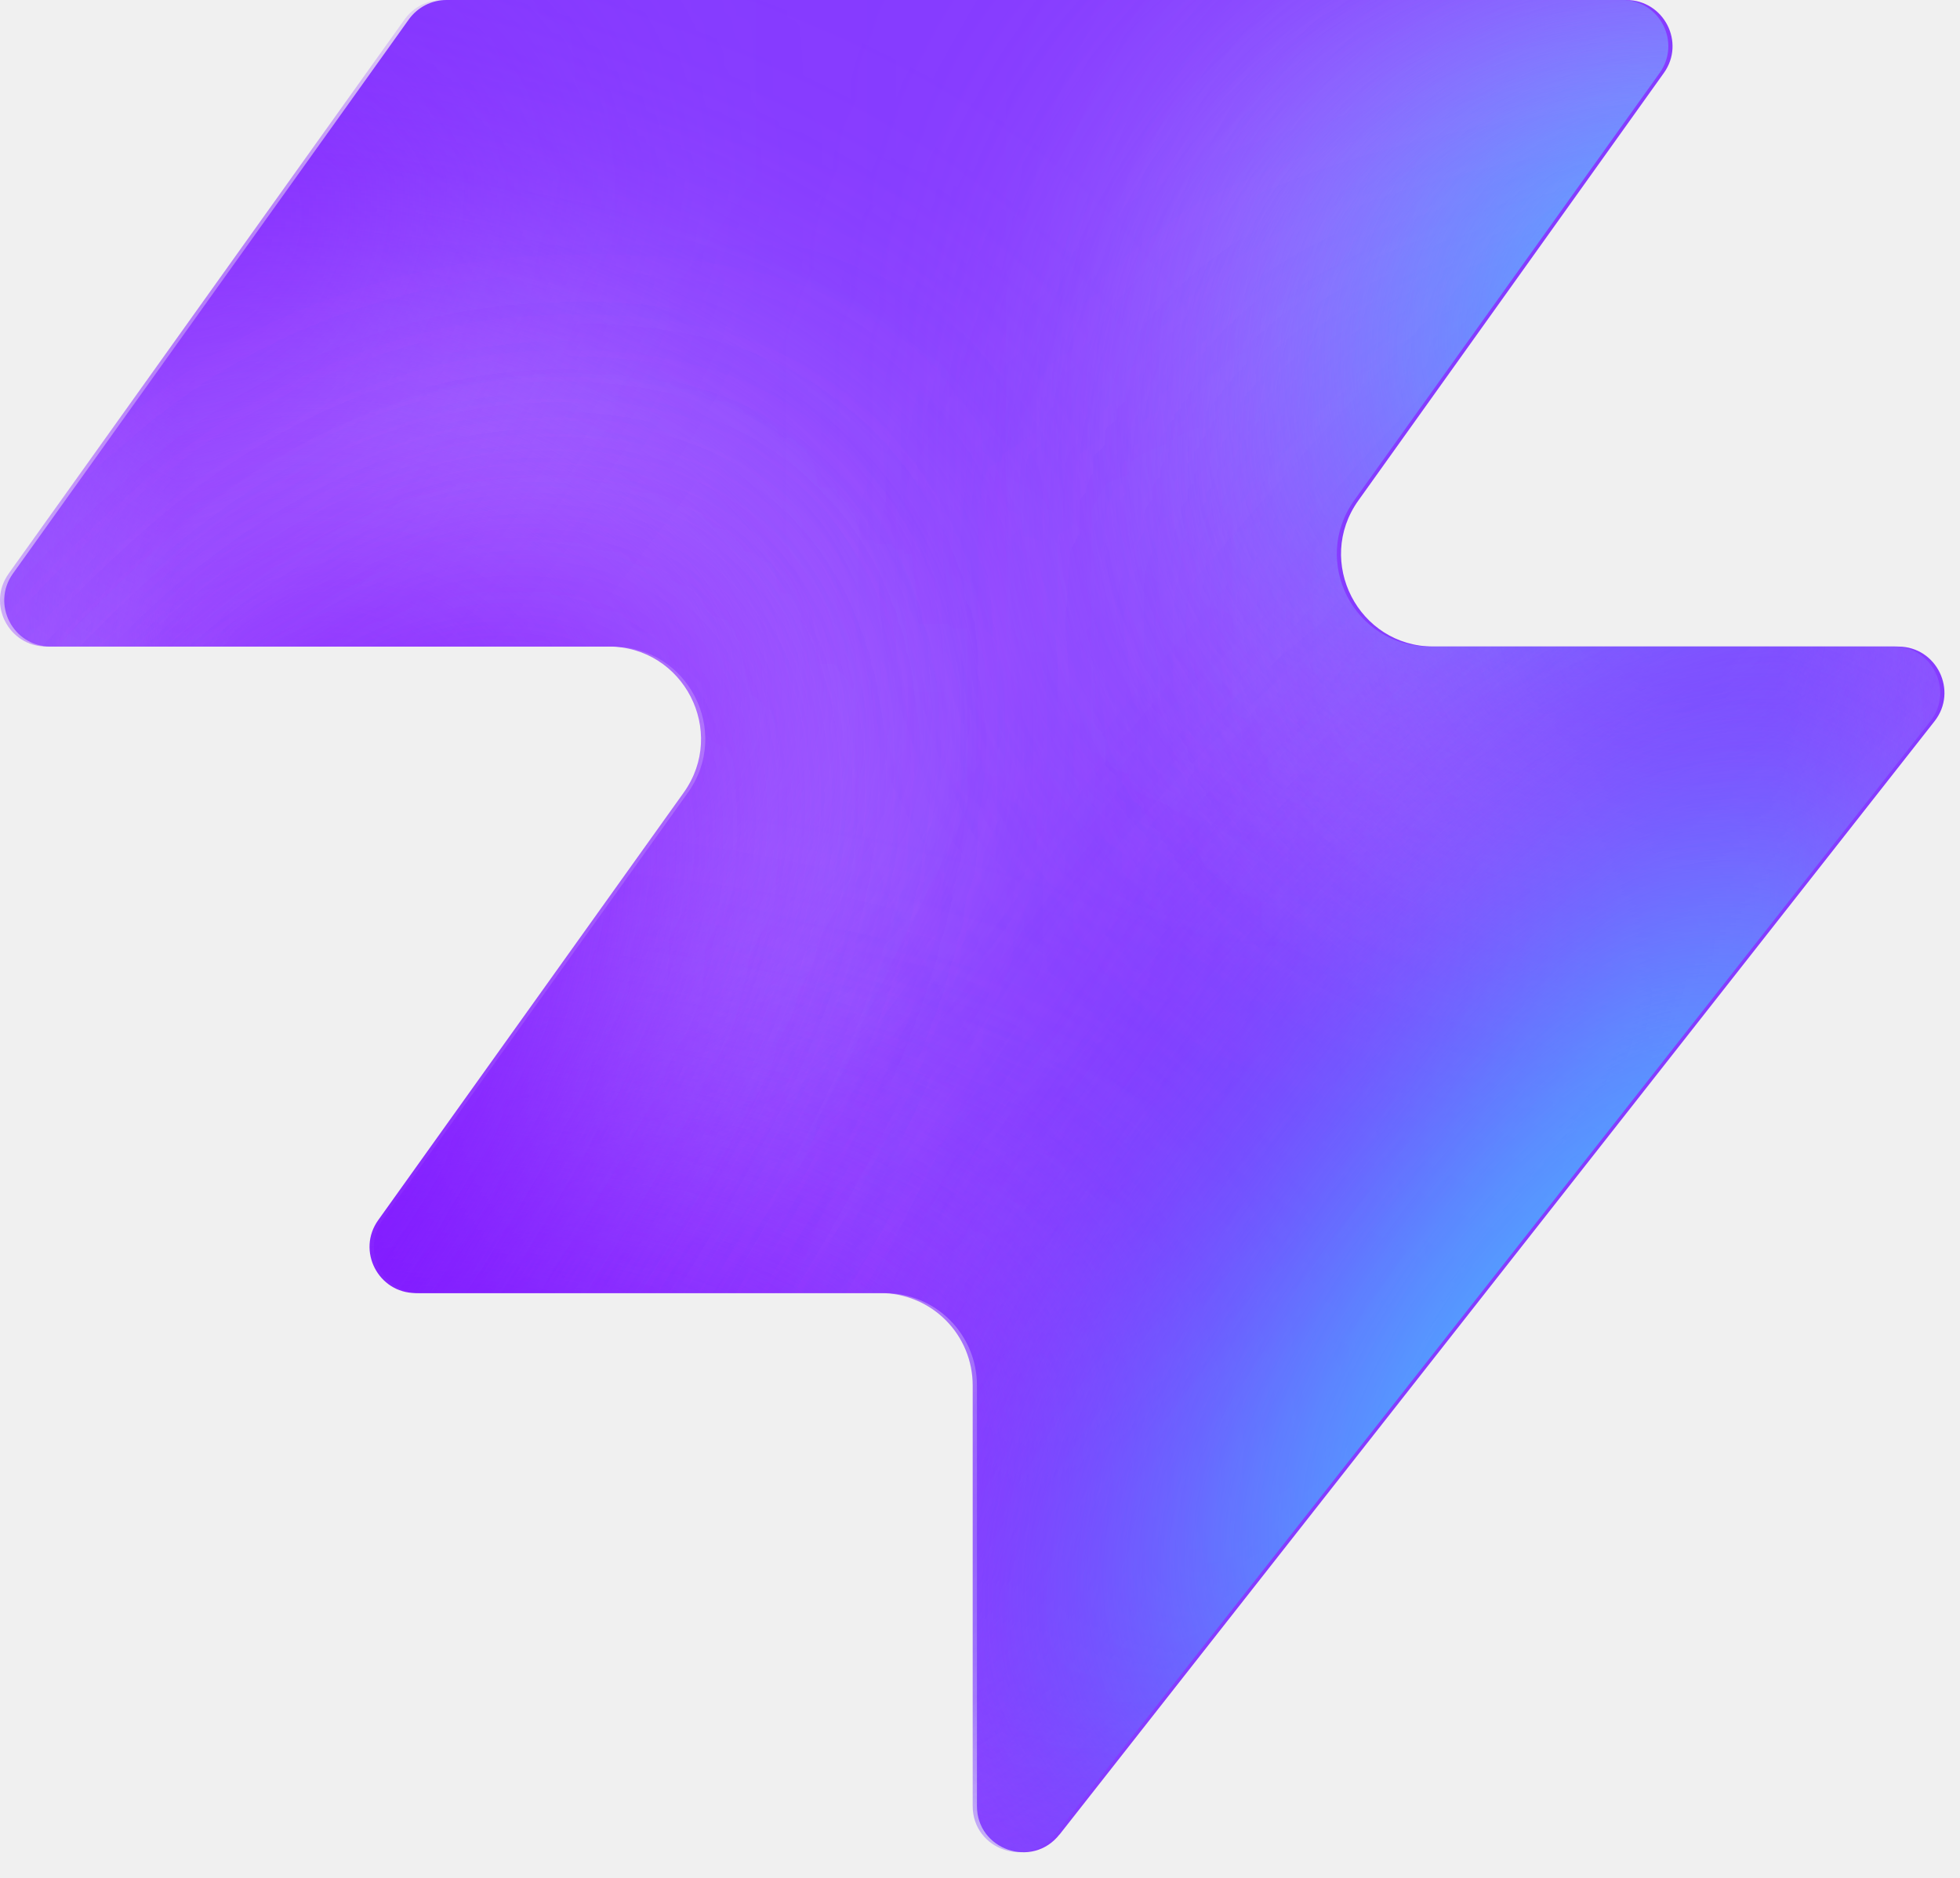
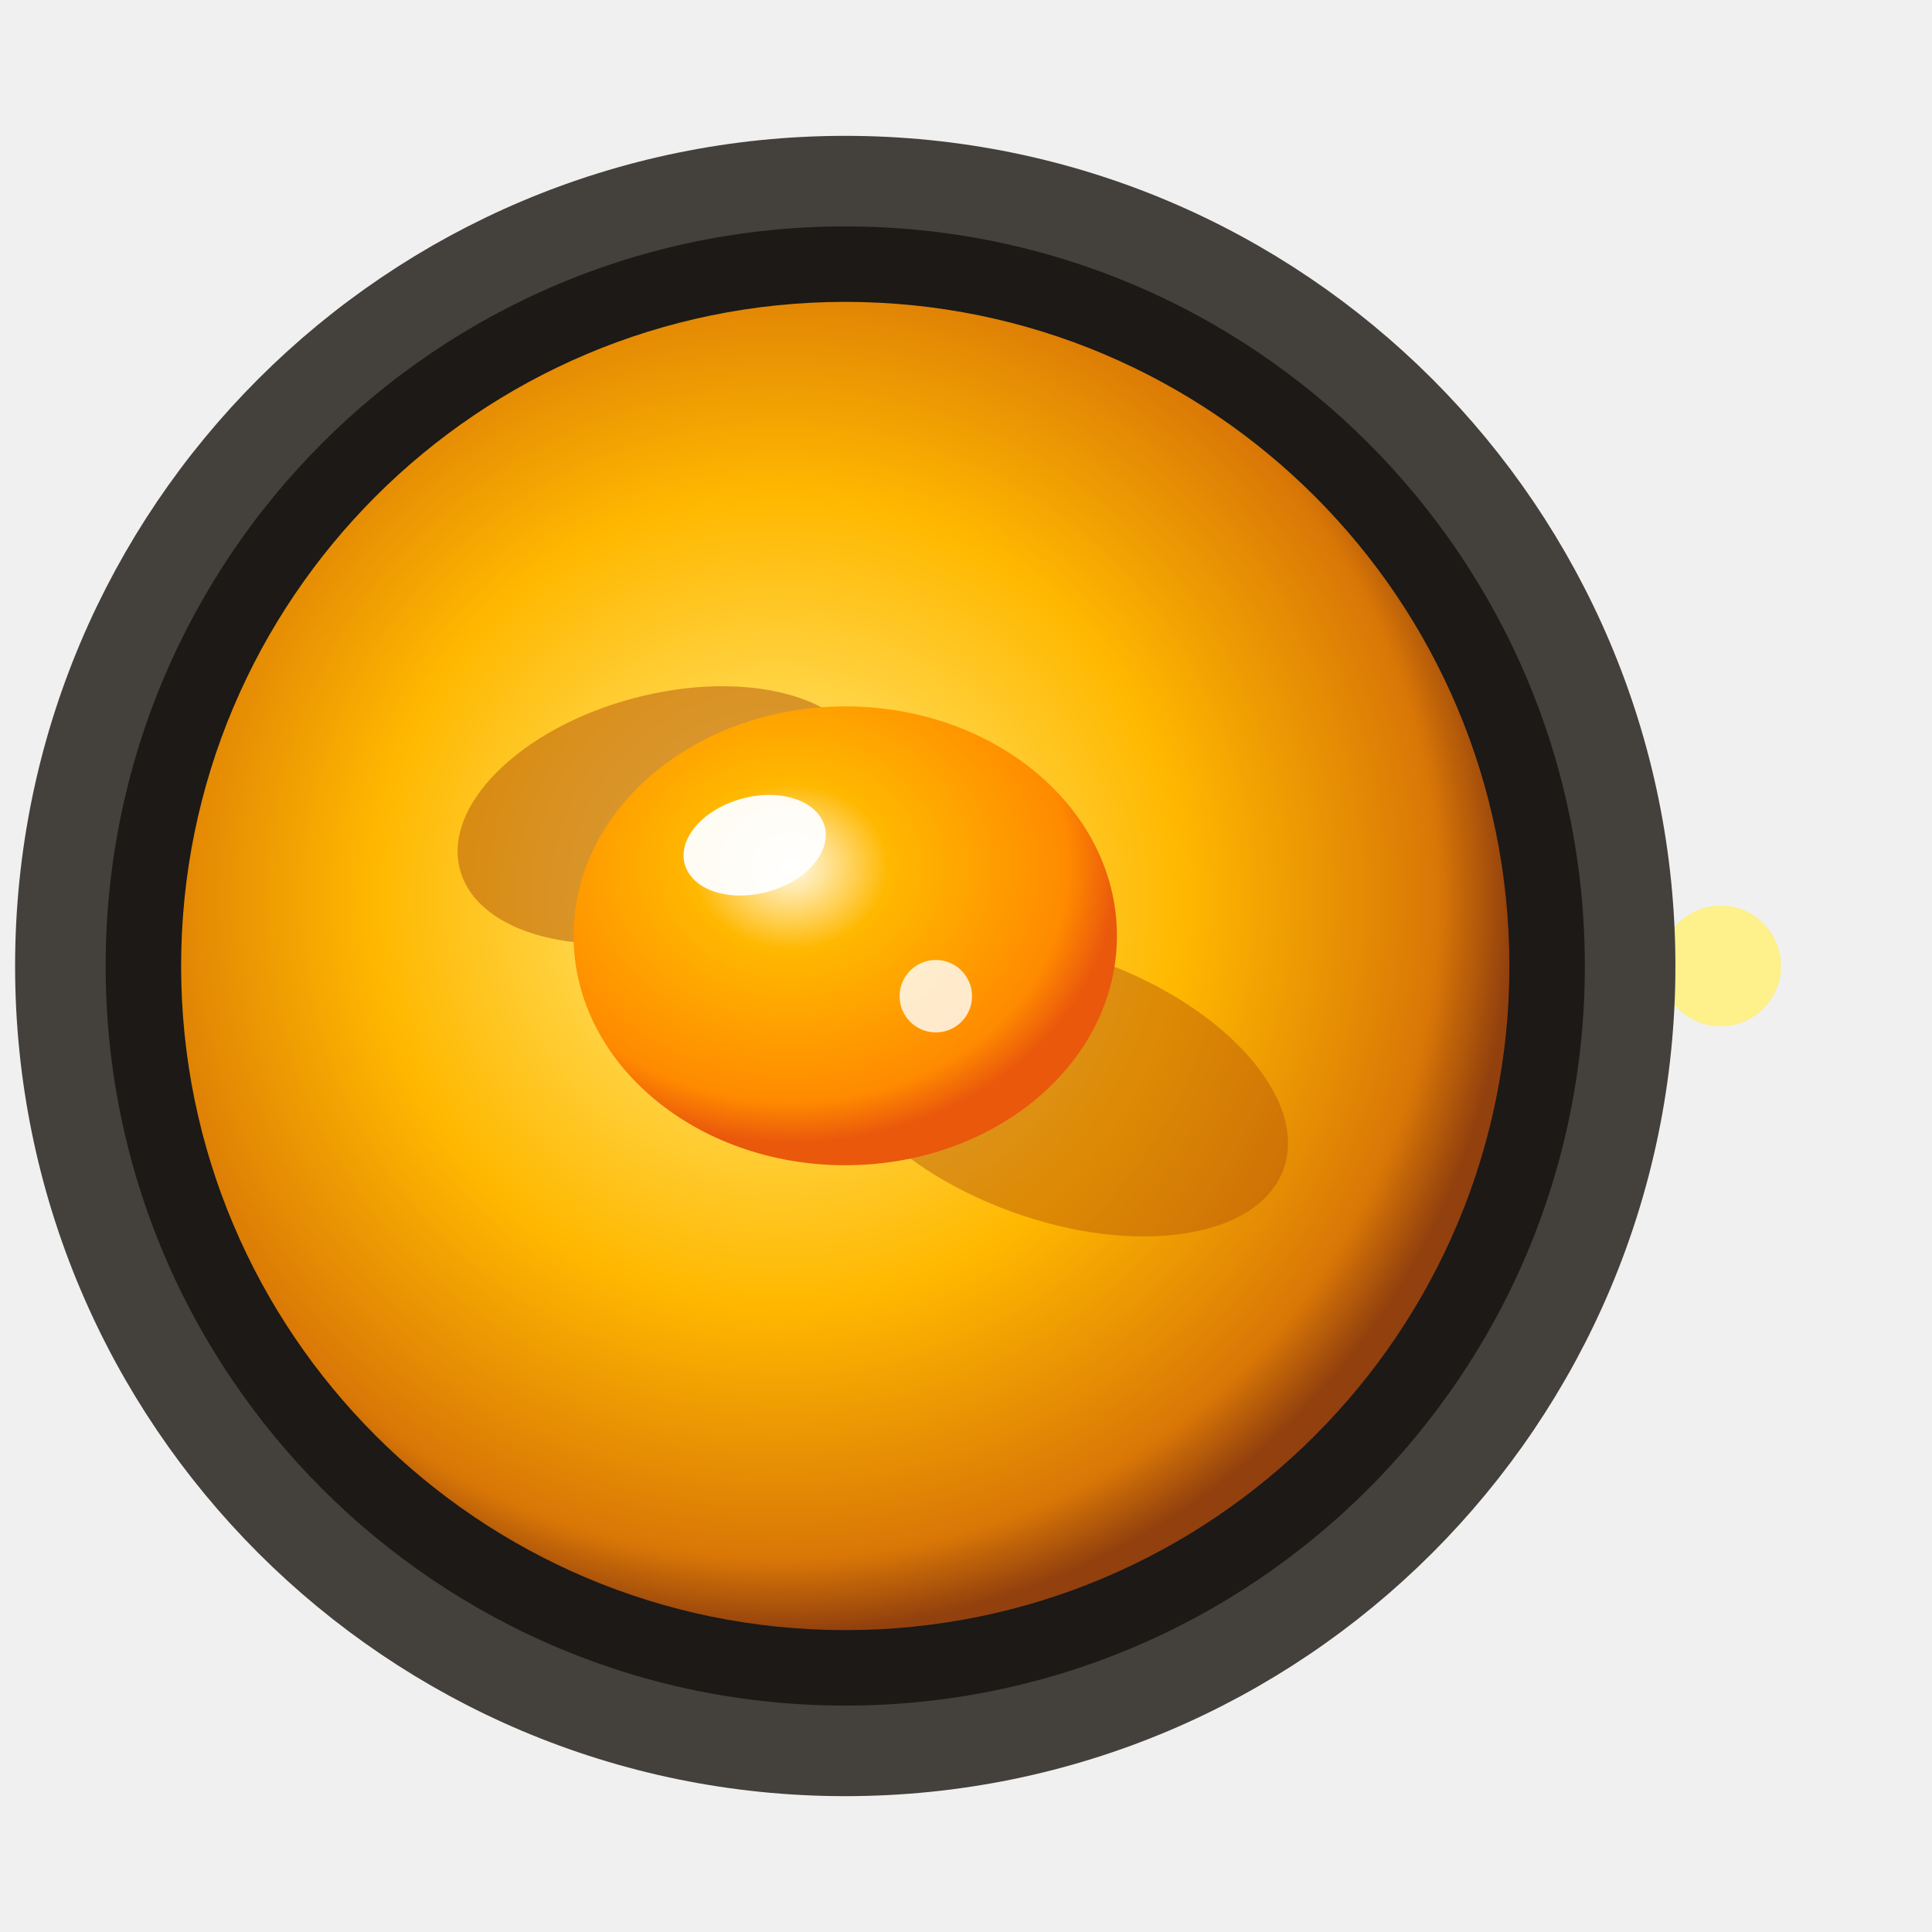
- <svg xmlns="http://www.w3.org/2000/svg" width="48" height="46" fill="none" viewBox="0 0 48 46">
-   <path fill="#863bff" d="M25.946 44.938c-.664.845-2.021.375-2.021-.698V33.937a2.26 2.26 0 0 0-2.262-2.262H10.287c-.92 0-1.456-1.04-.92-1.788l7.48-10.471c1.07-1.497 0-3.578-1.842-3.578H1.237c-.92 0-1.456-1.04-.92-1.788L10.013.474c.214-.297.556-.474.92-.474h28.894c.92 0 1.456 1.04.92 1.788l-7.48 10.471c-1.07 1.498 0 3.579 1.842 3.579h11.377c.943 0 1.473 1.088.89 1.83L25.947 44.94z" style="fill:#863bff;fill:color(display-p3 .525 .23 1);fill-opacity:1" />
-   <mask id="a" width="48" height="46" x="0" y="0" maskUnits="userSpaceOnUse" style="mask-type:alpha">
-     <path fill="#000" d="M25.842 44.938c-.664.844-2.021.375-2.021-.698V33.937a2.26 2.26 0 0 0-2.262-2.262H10.183c-.92 0-1.456-1.04-.92-1.788l7.48-10.471c1.07-1.498 0-3.579-1.842-3.579H1.133c-.92 0-1.456-1.04-.92-1.787L9.91.473c.214-.297.556-.474.92-.474h28.894c.92 0 1.456 1.04.92 1.788l-7.48 10.471c-1.07 1.498 0 3.578 1.842 3.578h11.377c.943 0 1.473 1.088.89 1.832L25.843 44.94z" style="fill:#000;fill-opacity:1" />
-   </mask>
-   <g mask="url(#a)">
-     <g filter="url(#b)">
-       <ellipse cx="5.508" cy="14.704" fill="#ede6ff" rx="5.508" ry="14.704" style="fill:#ede6ff;fill:color(display-p3 .927 .903 1);fill-opacity:1" transform="matrix(.00324 1 1 -.00324 -4.47 31.516)" />
-     </g>
-     <g filter="url(#c)">
-       <ellipse cx="10.399" cy="29.851" fill="#ede6ff" rx="10.399" ry="29.851" style="fill:#ede6ff;fill:color(display-p3 .927 .903 1);fill-opacity:1" transform="matrix(.00324 1 1 -.00324 -39.328 7.883)" />
-     </g>
-     <g filter="url(#d)">
-       <ellipse cx="5.508" cy="30.487" fill="#7e14ff" rx="5.508" ry="30.487" style="fill:#7e14ff;fill:color(display-p3 .492 .077 1);fill-opacity:1" transform="rotate(89.814 -25.913 -14.639)scale(1 -1)" />
-     </g>
-     <g filter="url(#e)">
-       <ellipse cx="5.508" cy="30.599" fill="#7e14ff" rx="5.508" ry="30.599" style="fill:#7e14ff;fill:color(display-p3 .492 .077 1);fill-opacity:1" transform="rotate(89.814 -32.644 -3.334)scale(1 -1)" />
-     </g>
-     <g filter="url(#f)">
-       <ellipse cx="5.508" cy="30.599" fill="#7e14ff" rx="5.508" ry="30.599" style="fill:#7e14ff;fill:color(display-p3 .492 .077 1);fill-opacity:1" transform="matrix(.00324 1 1 -.00324 -34.34 30.47)" />
-     </g>
-     <g filter="url(#g)">
-       <ellipse cx="14.072" cy="22.078" fill="#ede6ff" rx="14.072" ry="22.078" style="fill:#ede6ff;fill:color(display-p3 .927 .903 1);fill-opacity:1" transform="rotate(93.35 24.506 48.493)scale(-1 1)" />
-     </g>
-     <g filter="url(#h)">
-       <ellipse cx="3.47" cy="21.501" fill="#7e14ff" rx="3.47" ry="21.501" style="fill:#7e14ff;fill:color(display-p3 .492 .077 1);fill-opacity:1" transform="rotate(89.009 28.708 47.59)scale(-1 1)" />
-     </g>
-     <g filter="url(#i)">
-       <ellipse cx="3.47" cy="21.501" fill="#7e14ff" rx="3.47" ry="21.501" style="fill:#7e14ff;fill:color(display-p3 .492 .077 1);fill-opacity:1" transform="rotate(89.009 28.708 47.59)scale(-1 1)" />
-     </g>
-     <g filter="url(#j)">
-       <ellipse cx=".387" cy="8.972" fill="#7e14ff" rx="4.407" ry="29.108" style="fill:#7e14ff;fill:color(display-p3 .492 .077 1);fill-opacity:1" transform="rotate(39.51 .387 8.972)" />
-     </g>
-     <g filter="url(#k)">
-       <ellipse cx="47.523" cy="-6.092" fill="#7e14ff" rx="4.407" ry="29.108" style="fill:#7e14ff;fill:color(display-p3 .492 .077 1);fill-opacity:1" transform="rotate(37.892 47.523 -6.092)" />
-     </g>
-     <g filter="url(#l)">
-       <ellipse cx="41.412" cy="6.333" fill="#47bfff" rx="5.971" ry="9.665" style="fill:#47bfff;fill:color(display-p3 .28 .748 1);fill-opacity:1" transform="rotate(37.892 41.412 6.333)" />
-     </g>
-     <g filter="url(#m)">
-       <ellipse cx="-1.879" cy="38.332" fill="#7e14ff" rx="4.407" ry="29.108" style="fill:#7e14ff;fill:color(display-p3 .492 .077 1);fill-opacity:1" transform="rotate(37.892 -1.88 38.332)" />
-     </g>
-     <g filter="url(#n)">
-       <ellipse cx="-1.879" cy="38.332" fill="#7e14ff" rx="4.407" ry="29.108" style="fill:#7e14ff;fill:color(display-p3 .492 .077 1);fill-opacity:1" transform="rotate(37.892 -1.88 38.332)" />
-     </g>
-     <g filter="url(#o)">
-       <ellipse cx="35.651" cy="29.907" fill="#7e14ff" rx="4.407" ry="29.108" style="fill:#7e14ff;fill:color(display-p3 .492 .077 1);fill-opacity:1" transform="rotate(37.892 35.651 29.907)" />
-     </g>
-     <g filter="url(#p)">
-       <ellipse cx="38.418" cy="32.4" fill="#47bfff" rx="5.971" ry="15.297" style="fill:#47bfff;fill:color(display-p3 .28 .748 1);fill-opacity:1" transform="rotate(37.892 38.418 32.4)" />
-     </g>
-   </g>
+ <svg xmlns="http://www.w3.org/2000/svg" viewBox="0 0 32 32" width="32" height="32" fill="none" role="img" focusable="false" aria-label="tortilladepatatas.org">
  <defs>
-     <filter id="b" width="60.045" height="41.654" x="-19.77" y="16.149" color-interpolation-filters="sRGB" filterUnits="userSpaceOnUse">
-       <feFlood flood-opacity="0" result="BackgroundImageFix" />
-       <feBlend in="SourceGraphic" in2="BackgroundImageFix" result="shape" />
-       <feGaussianBlur result="effect1_foregroundBlur_2002_17158" stdDeviation="7.659" />
-     </filter>
-     <filter id="c" width="90.34" height="51.437" x="-54.613" y="-7.533" color-interpolation-filters="sRGB" filterUnits="userSpaceOnUse">
-       <feFlood flood-opacity="0" result="BackgroundImageFix" />
-       <feBlend in="SourceGraphic" in2="BackgroundImageFix" result="shape" />
-       <feGaussianBlur result="effect1_foregroundBlur_2002_17158" stdDeviation="7.659" />
-     </filter>
-     <filter id="d" width="79.355" height="29.4" x="-49.64" y="2.03" color-interpolation-filters="sRGB" filterUnits="userSpaceOnUse">
-       <feFlood flood-opacity="0" result="BackgroundImageFix" />
-       <feBlend in="SourceGraphic" in2="BackgroundImageFix" result="shape" />
-       <feGaussianBlur result="effect1_foregroundBlur_2002_17158" stdDeviation="4.596" />
-     </filter>
-     <filter id="e" width="79.579" height="29.4" x="-45.045" y="20.029" color-interpolation-filters="sRGB" filterUnits="userSpaceOnUse">
-       <feFlood flood-opacity="0" result="BackgroundImageFix" />
-       <feBlend in="SourceGraphic" in2="BackgroundImageFix" result="shape" />
-       <feGaussianBlur result="effect1_foregroundBlur_2002_17158" stdDeviation="4.596" />
-     </filter>
-     <filter id="f" width="79.579" height="29.4" x="-43.513" y="21.178" color-interpolation-filters="sRGB" filterUnits="userSpaceOnUse">
-       <feFlood flood-opacity="0" result="BackgroundImageFix" />
-       <feBlend in="SourceGraphic" in2="BackgroundImageFix" result="shape" />
-       <feGaussianBlur result="effect1_foregroundBlur_2002_17158" stdDeviation="4.596" />
-     </filter>
-     <filter id="g" width="74.749" height="58.852" x="15.756" y="-17.901" color-interpolation-filters="sRGB" filterUnits="userSpaceOnUse">
-       <feFlood flood-opacity="0" result="BackgroundImageFix" />
-       <feBlend in="SourceGraphic" in2="BackgroundImageFix" result="shape" />
-       <feGaussianBlur result="effect1_foregroundBlur_2002_17158" stdDeviation="7.659" />
-     </filter>
-     <filter id="h" width="61.377" height="25.362" x="23.548" y="2.284" color-interpolation-filters="sRGB" filterUnits="userSpaceOnUse">
-       <feFlood flood-opacity="0" result="BackgroundImageFix" />
-       <feBlend in="SourceGraphic" in2="BackgroundImageFix" result="shape" />
-       <feGaussianBlur result="effect1_foregroundBlur_2002_17158" stdDeviation="4.596" />
-     </filter>
-     <filter id="i" width="61.377" height="25.362" x="23.548" y="2.284" color-interpolation-filters="sRGB" filterUnits="userSpaceOnUse">
-       <feFlood flood-opacity="0" result="BackgroundImageFix" />
-       <feBlend in="SourceGraphic" in2="BackgroundImageFix" result="shape" />
-       <feGaussianBlur result="effect1_foregroundBlur_2002_17158" stdDeviation="4.596" />
-     </filter>
-     <filter id="j" width="56.045" height="63.649" x="-27.636" y="-22.853" color-interpolation-filters="sRGB" filterUnits="userSpaceOnUse">
-       <feFlood flood-opacity="0" result="BackgroundImageFix" />
-       <feBlend in="SourceGraphic" in2="BackgroundImageFix" result="shape" />
-       <feGaussianBlur result="effect1_foregroundBlur_2002_17158" stdDeviation="4.596" />
-     </filter>
-     <filter id="k" width="54.814" height="64.646" x="20.116" y="-38.415" color-interpolation-filters="sRGB" filterUnits="userSpaceOnUse">
-       <feFlood flood-opacity="0" result="BackgroundImageFix" />
-       <feBlend in="SourceGraphic" in2="BackgroundImageFix" result="shape" />
-       <feGaussianBlur result="effect1_foregroundBlur_2002_17158" stdDeviation="4.596" />
-     </filter>
-     <filter id="l" width="33.541" height="35.313" x="24.641" y="-11.323" color-interpolation-filters="sRGB" filterUnits="userSpaceOnUse">
-       <feFlood flood-opacity="0" result="BackgroundImageFix" />
-       <feBlend in="SourceGraphic" in2="BackgroundImageFix" result="shape" />
-       <feGaussianBlur result="effect1_foregroundBlur_2002_17158" stdDeviation="4.596" />
-     </filter>
-     <filter id="m" width="54.814" height="64.646" x="-29.286" y="6.009" color-interpolation-filters="sRGB" filterUnits="userSpaceOnUse">
-       <feFlood flood-opacity="0" result="BackgroundImageFix" />
-       <feBlend in="SourceGraphic" in2="BackgroundImageFix" result="shape" />
-       <feGaussianBlur result="effect1_foregroundBlur_2002_17158" stdDeviation="4.596" />
-     </filter>
-     <filter id="n" width="54.814" height="64.646" x="-29.286" y="6.009" color-interpolation-filters="sRGB" filterUnits="userSpaceOnUse">
-       <feFlood flood-opacity="0" result="BackgroundImageFix" />
-       <feBlend in="SourceGraphic" in2="BackgroundImageFix" result="shape" />
-       <feGaussianBlur result="effect1_foregroundBlur_2002_17158" stdDeviation="4.596" />
-     </filter>
-     <filter id="o" width="54.814" height="64.646" x="8.244" y="-2.416" color-interpolation-filters="sRGB" filterUnits="userSpaceOnUse">
-       <feFlood flood-opacity="0" result="BackgroundImageFix" />
-       <feBlend in="SourceGraphic" in2="BackgroundImageFix" result="shape" />
-       <feGaussianBlur result="effect1_foregroundBlur_2002_17158" stdDeviation="4.596" />
-     </filter>
-     <filter id="p" width="39.409" height="43.623" x="18.713" y="10.588" color-interpolation-filters="sRGB" filterUnits="userSpaceOnUse">
-       <feFlood flood-opacity="0" result="BackgroundImageFix" />
-       <feBlend in="SourceGraphic" in2="BackgroundImageFix" result="shape" />
-       <feGaussianBlur result="effect1_foregroundBlur_2002_17158" stdDeviation="4.596" />
-     </filter>
+     <linearGradient id="panHandle" x1="0" y1="0" x2="1" y2="0">
+       <stop offset="0%" stop-color="#78350F" />
+       <stop offset="100%" stop-color="#B45309" />
+     </linearGradient>
+     <radialGradient id="tortillaSkin" cx="45%" cy="45%" r="55%">
+       <stop offset="0%" stop-color="#FEF08A" />
+       <stop offset="55%" stop-color="#FFB800" />
+       <stop offset="90%" stop-color="#D97706" />
+       <stop offset="100%" stop-color="#92400E" />
+     </radialGradient>
+     <radialGradient id="runnyCore" cx="40%" cy="35%" r="60%">
+       <stop offset="0%" stop-color="#FFFBEB" />
+       <stop offset="30%" stop-color="#FFB800" />
+       <stop offset="85%" stop-color="#FF8A00" />
+       <stop offset="100%" stop-color="#EA580C" />
+     </radialGradient>
  </defs>
+   <path d="M24 16h6.5" stroke="url(#panHandle)" stroke-width="3" stroke-linecap="round" />
+   <circle cx="28.5" cy="16" r="1" fill="#FEF08A" />
+   <circle cx="14" cy="16" r="13" fill="#1C1917" stroke="#44403C" stroke-width="1.5" />
+   <circle cx="14" cy="16" r="11" fill="url(#tortillaSkin)" />
+   <ellipse cx="11" cy="13.5" rx="3.5" ry="2" fill="#B45309" opacity="0.5" transform="rotate(-15 11 13.5)" />
+   <ellipse cx="17.5" cy="18" rx="4" ry="2.2" fill="#B45309" opacity="0.45" transform="rotate(20 17.5 18)" />
+   <ellipse cx="14" cy="15.5" rx="4.5" ry="3.8" fill="url(#runnyCore)" />
+   <ellipse cx="12.5" cy="14" rx="1.2" ry="0.8" fill="#FFFFFF" opacity="0.95" transform="rotate(-15 12.5 14)" />
+   <circle cx="15.5" cy="16.5" r="0.6" fill="#FFFFFF" opacity="0.8" />
</svg>
